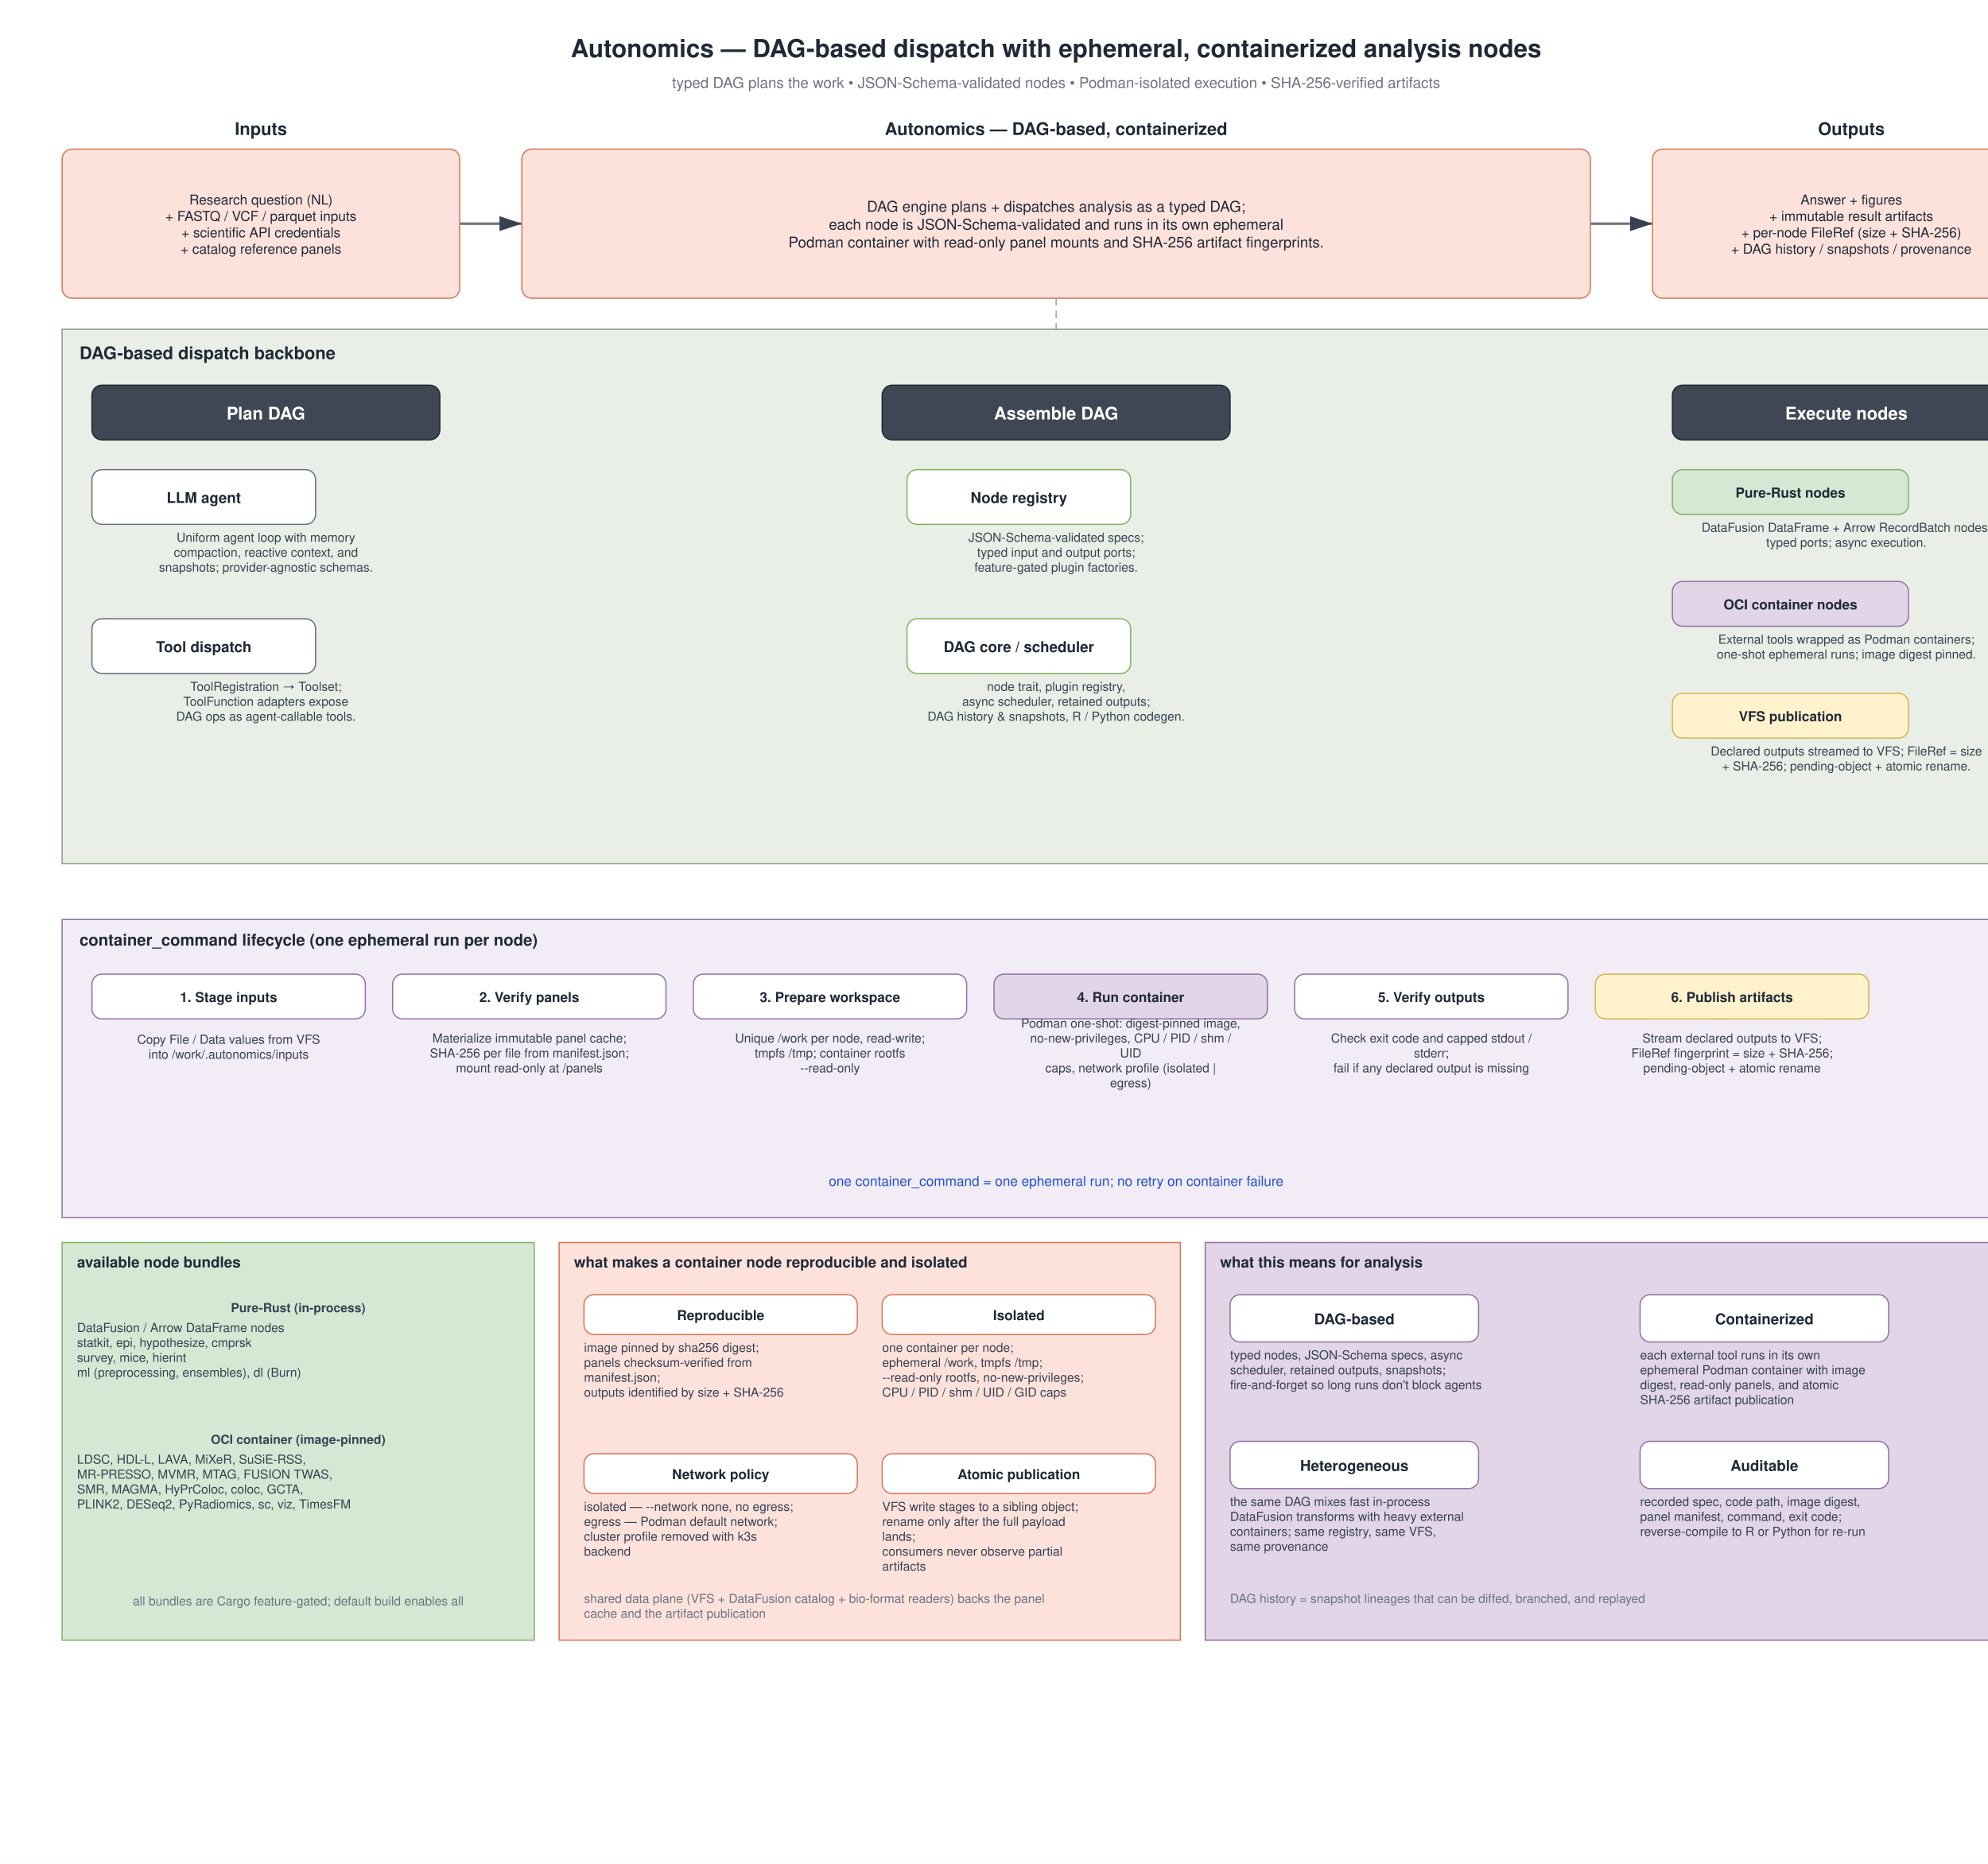
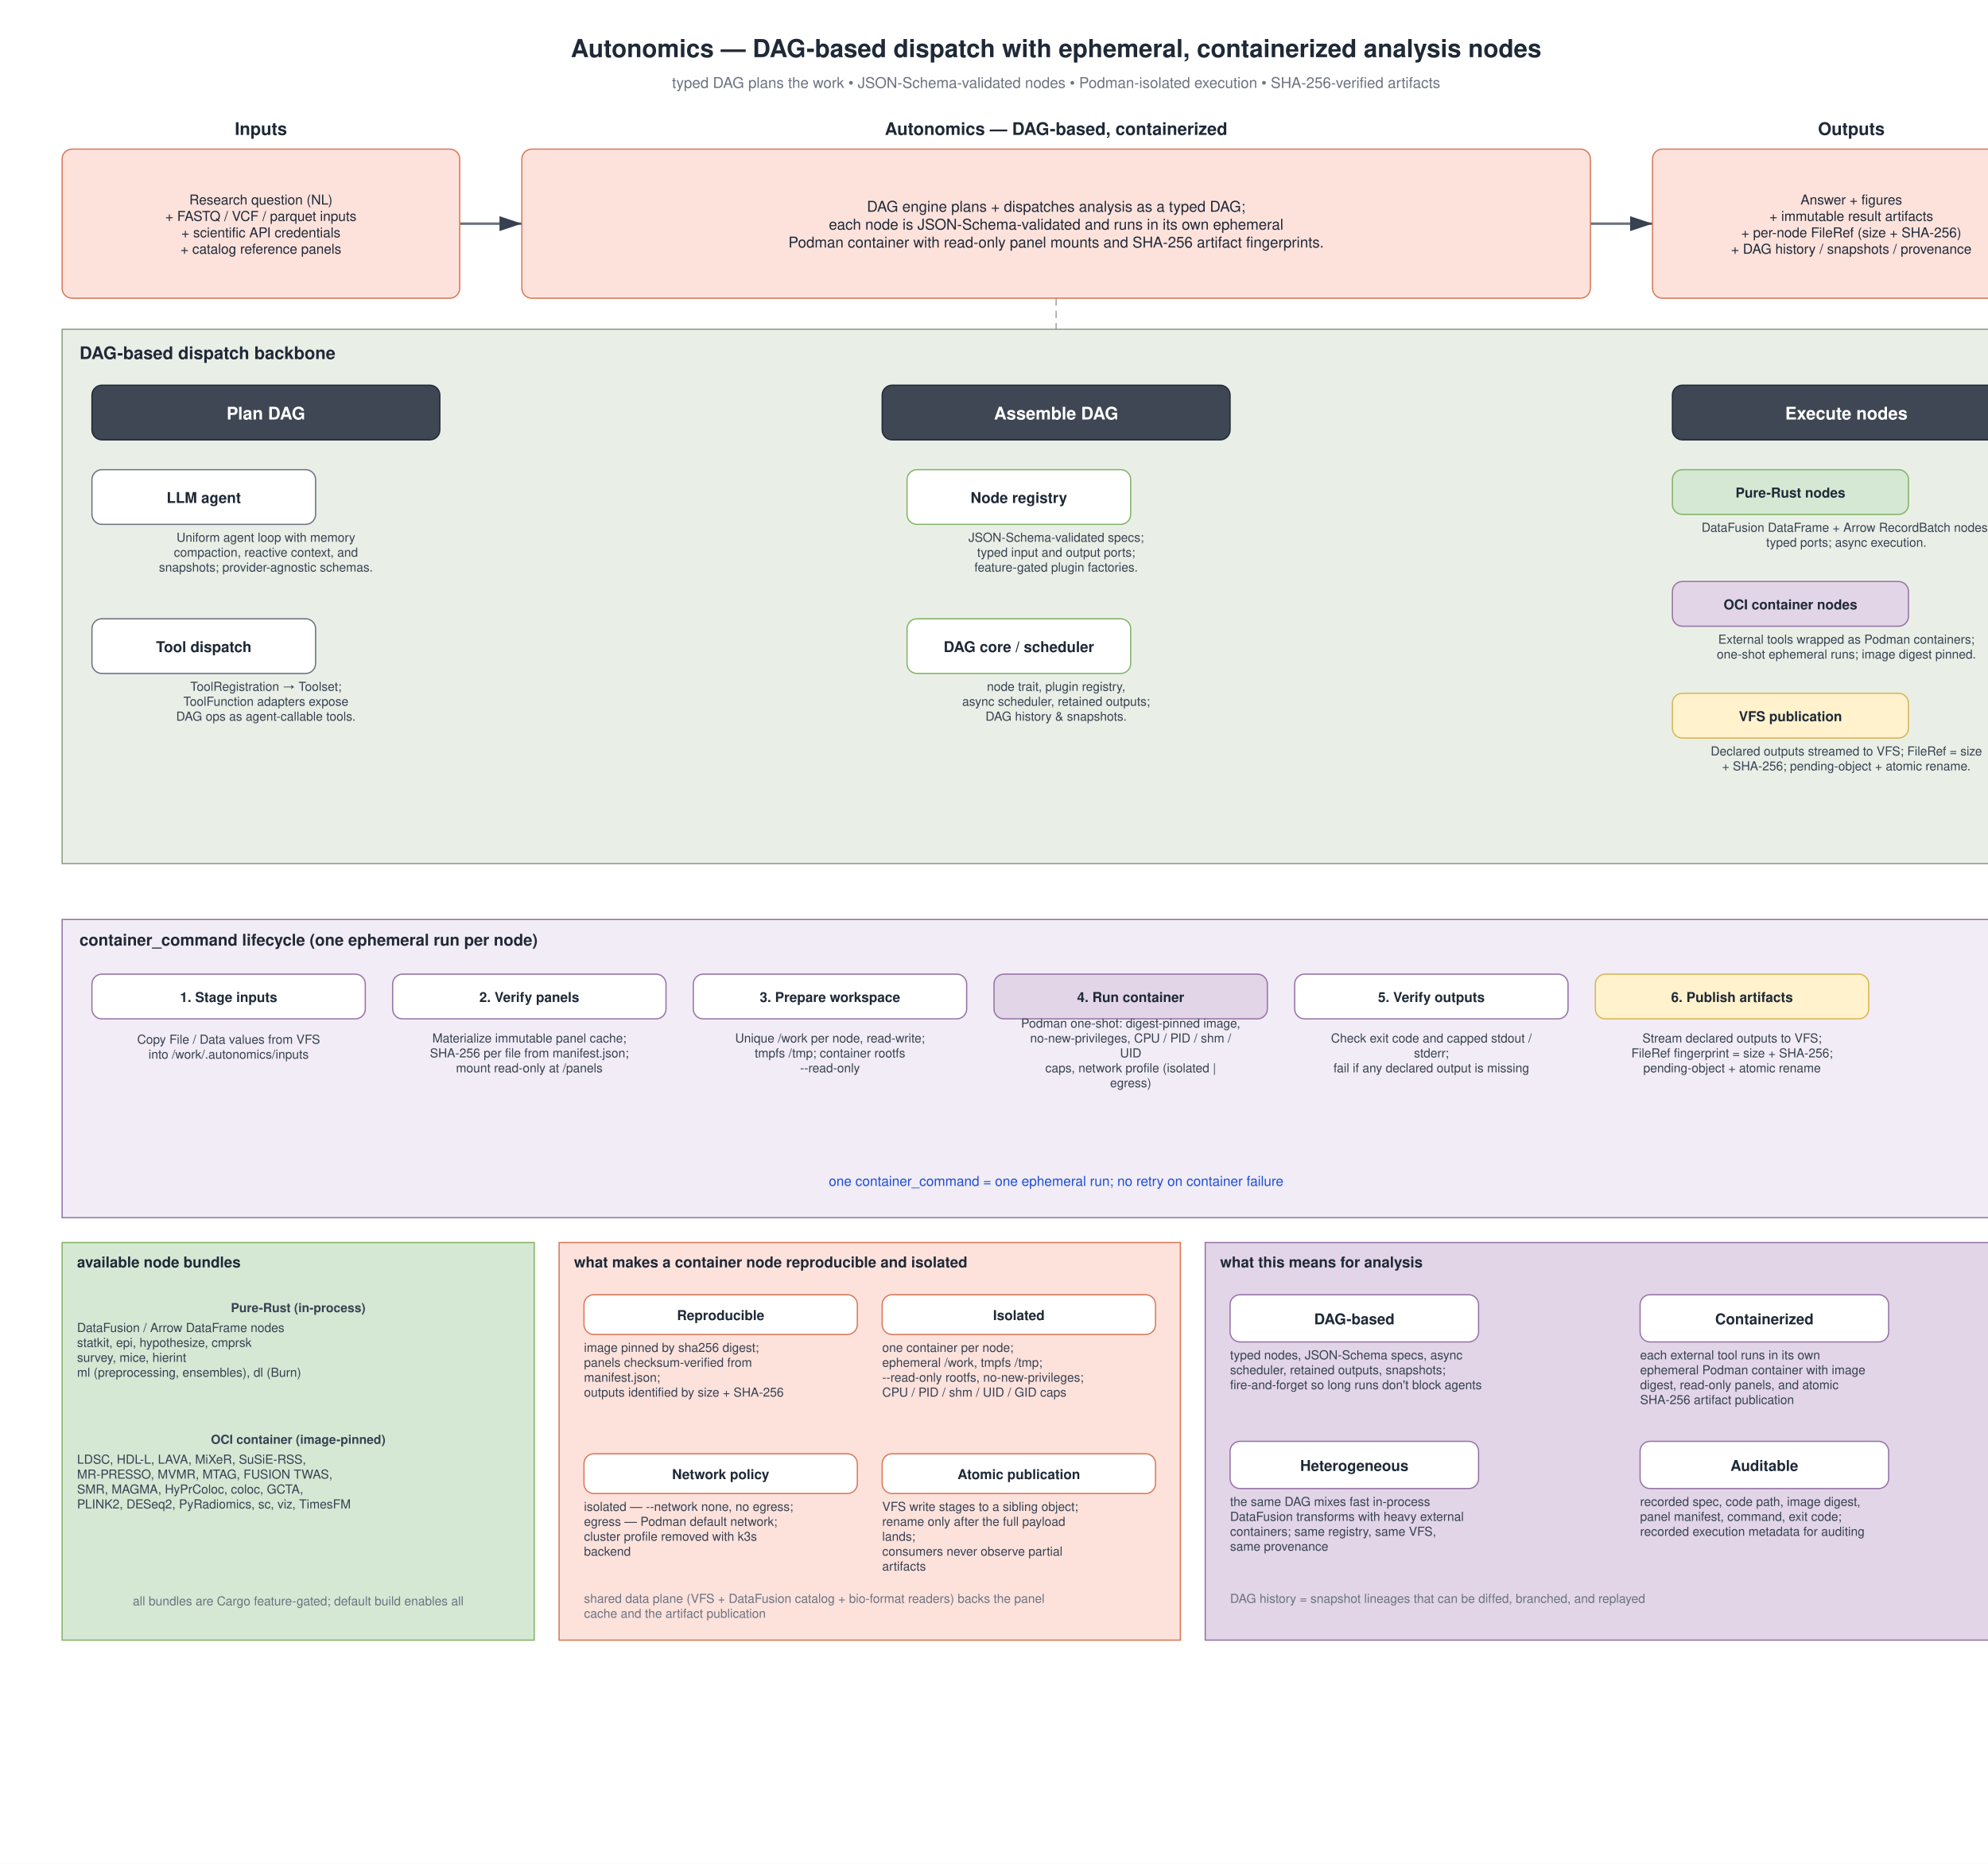
<svg xmlns="http://www.w3.org/2000/svg" viewBox="0 0 1600.0 1500.0" width="1600.0" height="1500.0">
  <defs>
    <marker id="arrow" markerWidth="10" markerHeight="10" refX="9" refY="3" orient="auto" markerUnits="strokeWidth">
      <path d="M0,0 L0,6 L9,3 z" fill="#374151" />
    </marker>
  </defs>
  <rect x="0" y="0" width="1600.0" height="1500.0" fill="#ffffff" />
  <path d="M 370.0 180.0 L 420.0 180.0" fill="none" stroke="#6b7280" stroke-width="2.0" marker-end="url(#arrow)" />
  <path d="M 1280.0 180.0 L 1330.0 180.0" fill="none" stroke="#6b7280" stroke-width="2.0" marker-end="url(#arrow)" />
  <path d="M 850.0 240.0 L 850.0 480.0" fill="none" stroke="#9ca3af" stroke-width="1.0" stroke-dasharray="6 4" />
  <path d="M 354.0 332.0 L 710.0 332.0" fill="none" stroke="#374151" stroke-width="2.0" marker-end="url(#arrow)" />
  <path d="M 990.0 332.0 L 1346.0 332.0" fill="none" stroke="#374151" stroke-width="2.0" marker-end="url(#arrow)" />
  <path d="M 254.0 400.0 L 730.0 400.0" fill="none" stroke="#6b7280" stroke-width="2.0" marker-end="url(#arrow)" />
  <path d="M 164.0 422.0 L 164.0 498.0" fill="none" stroke="#6b7280" stroke-width="2.0" marker-end="url(#arrow)" />
  <path d="M 910.0 400.0 L 1116.0 400.0 Q 1128.0 400.0 1128.0 388.0 L 1128.0 408.0 Q 1128.0 396.0 1140.0 396.0 L 1346.0 396.0" fill="none" stroke="#82b366" stroke-width="2.0" marker-end="url(#arrow)" />
  <path d="M 910.0 400.0 L 1116.0 400.0 Q 1128.0 400.0 1128.0 412.0 L 1128.0 474.0 Q 1128.0 486.0 1140.0 486.0 L 1346.0 486.0" fill="none" stroke="#82b366" stroke-width="2.0" marker-end="url(#arrow)" />
  <path d="M 910.0 400.0 L 1116.0 400.0 Q 1128.0 400.0 1128.0 412.0 L 1128.0 564.0 Q 1128.0 576.0 1140.0 576.0 L 1346.0 576.0" fill="none" stroke="#82b366" stroke-width="2.0" marker-end="url(#arrow)" />
  <path d="M 294.0 802.0 L 316.0 802.0" fill="none" stroke="#6b7280" stroke-width="2.0" marker-end="url(#arrow)" />
  <path d="M 536.0 802.0 L 558.0 802.0" fill="none" stroke="#6b7280" stroke-width="2.0" marker-end="url(#arrow)" />
  <path d="M 778.0 802.0 L 800.0 802.0" fill="none" stroke="#9673a6" stroke-width="2.0" marker-end="url(#arrow)" />
  <path d="M 1020.0 802.0 L 1042.0 802.0" fill="none" stroke="#6b7280" stroke-width="2.0" marker-end="url(#arrow)" />
  <path d="M 1262.0 802.0 L 1284.0 802.0" fill="none" stroke="#6b7280" stroke-width="2.0" marker-end="url(#arrow)" />
  <text x="850.0" y="46.0" fill="#1F2937" font-size="20.0" font-weight="bold" font-family="Helvetica, Arial, sans-serif" text-anchor="middle">Autonomics — DAG-based dispatch with ephemeral, containerized analysis nodes</text>
  <text x="850.0" y="70.8" fill="#6B7280" font-size="12.0" font-weight="italic" font-family="Helvetica, Arial, sans-serif" text-anchor="middle">typed DAG plans the work  •  JSON-Schema-validated nodes  •  Podman-isolated execution  •  SHA-256-verified artifacts</text>
  <text x="210.0" y="108.6" fill="#1F2937" font-size="14.0" font-weight="bold" font-family="Helvetica, Arial, sans-serif" text-anchor="middle">Inputs</text>
  <rect x="50.0" y="120.0" width="320.0" height="120.0" rx="8" ry="8" fill="#fde2dc" stroke="#d97757" stroke-width="1.0" />
  <text x="210.0" y="164.6" fill="#1F2937" font-size="11.0" font-weight="italic" font-family="Helvetica, Arial, sans-serif" text-anchor="middle">Research question (NL)</text>
  <text x="210.0" y="177.8" fill="#1F2937" font-size="11.0" font-weight="italic" font-family="Helvetica, Arial, sans-serif" text-anchor="middle">+ FASTQ / VCF / parquet inputs</text>
  <text x="210.0" y="191.0" fill="#1F2937" font-size="11.0" font-weight="italic" font-family="Helvetica, Arial, sans-serif" text-anchor="middle">+ scientific API credentials</text>
  <text x="210.0" y="204.2" fill="#1F2937" font-size="11.0" font-weight="italic" font-family="Helvetica, Arial, sans-serif" text-anchor="middle">+ catalog reference panels</text>
  <text x="850.0" y="108.6" fill="#1F2937" font-size="14.0" font-weight="bold" font-family="Helvetica, Arial, sans-serif" text-anchor="middle">Autonomics — DAG-based, containerized</text>
  <rect x="420.0" y="120.0" width="860.0" height="120.0" rx="8" ry="8" fill="#fde2dc" stroke="#d97757" stroke-width="1.0" />
  <text x="850.0" y="170.4" fill="#1F2937" font-size="12.0" font-weight="italic" font-family="Helvetica, Arial, sans-serif" text-anchor="middle">DAG engine plans + dispatches analysis as a typed DAG;</text>
  <text x="850.0" y="184.8" fill="#1F2937" font-size="12.0" font-weight="italic" font-family="Helvetica, Arial, sans-serif" text-anchor="middle">each node is JSON-Schema-validated and runs in its own ephemeral</text>
  <text x="850.0" y="199.2" fill="#1F2937" font-size="12.0" font-weight="italic" font-family="Helvetica, Arial, sans-serif" text-anchor="middle">Podman container with read-only panel mounts and SHA-256 artifact fingerprints.</text>
  <text x="1490.0" y="108.6" fill="#1F2937" font-size="14.0" font-weight="bold" font-family="Helvetica, Arial, sans-serif" text-anchor="middle">Outputs</text>
  <rect x="1330.0" y="120.0" width="320.0" height="120.0" rx="8" ry="8" fill="#fde2dc" stroke="#d97757" stroke-width="1.0" />
  <text x="1490.0" y="164.6" fill="#1F2937" font-size="11.0" font-weight="italic" font-family="Helvetica, Arial, sans-serif" text-anchor="middle">Answer + figures</text>
  <text x="1490.0" y="177.8" fill="#1F2937" font-size="11.0" font-weight="italic" font-family="Helvetica, Arial, sans-serif" text-anchor="middle">+ immutable result artifacts</text>
  <text x="1490.0" y="191.0" fill="#1F2937" font-size="11.0" font-weight="italic" font-family="Helvetica, Arial, sans-serif" text-anchor="middle">+ per-node FileRef (size + SHA-256)</text>
  <text x="1490.0" y="204.2" fill="#1F2937" font-size="11.0" font-weight="italic" font-family="Helvetica, Arial, sans-serif" text-anchor="middle">+ DAG history / snapshots / provenance</text>
  <rect x="50.0" y="265.0" width="1600.0" height="430.0" rx="0" ry="0" fill="#e9efe6" stroke="#8b9d83" stroke-width="1.0" />
  <text x="64.0" y="289.0" fill="#1F2937" font-size="14.0" font-weight="bold" font-family="Helvetica, Arial, sans-serif" text-anchor="start">DAG-based dispatch backbone</text>
  <rect x="74.0" y="310.0" width="280.0" height="44.0" rx="8" ry="8" fill="#3f4754" stroke="#1f2937" stroke-width="1.0" />
  <text x="214.0" y="337.6" fill="#ffffff" font-size="14.0" font-weight="bold" font-family="Helvetica, Arial, sans-serif" text-anchor="middle">Plan DAG</text>
  <rect x="710.0" y="310.0" width="280.0" height="44.0" rx="8" ry="8" fill="#3f4754" stroke="#1f2937" stroke-width="1.0" />
  <text x="850.0" y="337.6" fill="#ffffff" font-size="14.0" font-weight="bold" font-family="Helvetica, Arial, sans-serif" text-anchor="middle">Assemble DAG</text>
  <rect x="1346.0" y="310.0" width="280.0" height="44.0" rx="8" ry="8" fill="#3f4754" stroke="#1f2937" stroke-width="1.0" />
  <text x="1486.0" y="337.6" fill="#ffffff" font-size="14.0" font-weight="bold" font-family="Helvetica, Arial, sans-serif" text-anchor="middle">Execute nodes</text>
  <rect x="74.0" y="378.0" width="180.0" height="44.0" rx="8" ry="8" fill="#ffffff" stroke="#6b7280" stroke-width="1.0" />
  <text x="164.0" y="404.8" fill="#1F2937" font-size="12.0" font-weight="bold" font-family="Helvetica, Arial, sans-serif" text-anchor="middle">LLM agent</text>
  <text x="214.0" y="436.0" fill="#374151" font-size="10.0" font-weight="italic" font-family="Helvetica, Arial, sans-serif" text-anchor="middle">Uniform agent loop with memory</text>
  <text x="214.0" y="448.0" fill="#374151" font-size="10.0" font-weight="italic" font-family="Helvetica, Arial, sans-serif" text-anchor="middle">compaction, reactive context, and</text>
  <text x="214.0" y="460.0" fill="#374151" font-size="10.0" font-weight="italic" font-family="Helvetica, Arial, sans-serif" text-anchor="middle">snapshots; provider-agnostic schemas.</text>
  <rect x="74.0" y="498.0" width="180.0" height="44.0" rx="8" ry="8" fill="#ffffff" stroke="#6b7280" stroke-width="1.0" />
  <text x="164.0" y="524.8" fill="#1F2937" font-size="12.0" font-weight="bold" font-family="Helvetica, Arial, sans-serif" text-anchor="middle">Tool dispatch</text>
  <text x="214.0" y="556.0" fill="#374151" font-size="10.0" font-weight="italic" font-family="Helvetica, Arial, sans-serif" text-anchor="middle">ToolRegistration → Toolset;</text>
  <text x="214.0" y="568.0" fill="#374151" font-size="10.0" font-weight="italic" font-family="Helvetica, Arial, sans-serif" text-anchor="middle">ToolFunction adapters expose</text>
  <text x="214.0" y="580.0" fill="#374151" font-size="10.0" font-weight="italic" font-family="Helvetica, Arial, sans-serif" text-anchor="middle">DAG ops as agent-callable tools.</text>
  <rect x="730.0" y="378.0" width="180.0" height="44.0" rx="8" ry="8" fill="#ffffff" stroke="#82b366" stroke-width="1.0" />
  <text x="820.0" y="404.8" fill="#1F2937" font-size="12.0" font-weight="bold" font-family="Helvetica, Arial, sans-serif" text-anchor="middle">Node registry</text>
  <text x="850.0" y="436.0" fill="#374151" font-size="10.0" font-weight="italic" font-family="Helvetica, Arial, sans-serif" text-anchor="middle">JSON-Schema-validated specs;</text>
  <text x="850.0" y="448.0" fill="#374151" font-size="10.0" font-weight="italic" font-family="Helvetica, Arial, sans-serif" text-anchor="middle">typed input and output ports;</text>
  <text x="850.0" y="460.0" fill="#374151" font-size="10.0" font-weight="italic" font-family="Helvetica, Arial, sans-serif" text-anchor="middle">feature-gated plugin factories.</text>
  <rect x="730.0" y="498.0" width="180.0" height="44.0" rx="8" ry="8" fill="#ffffff" stroke="#82b366" stroke-width="1.0" />
  <text x="820.0" y="524.8" fill="#1F2937" font-size="12.0" font-weight="bold" font-family="Helvetica, Arial, sans-serif" text-anchor="middle">DAG core / scheduler</text>
  <text x="850.0" y="556.0" fill="#374151" font-size="10.0" font-weight="italic" font-family="Helvetica, Arial, sans-serif" text-anchor="middle">node trait, plugin registry,</text>
  <text x="850.0" y="568.0" fill="#374151" font-size="10.0" font-weight="italic" font-family="Helvetica, Arial, sans-serif" text-anchor="middle">async scheduler, retained outputs;</text>
-   <text x="850.0" y="580.0" fill="#374151" font-size="10.0" font-weight="italic" font-family="Helvetica, Arial, sans-serif" text-anchor="middle">DAG history &amp; snapshots, R / Python codegen.</text>
+   <text x="850.0" y="580.0" fill="#374151" font-size="10.0" font-weight="italic" font-family="Helvetica, Arial, sans-serif" text-anchor="middle">DAG history &amp; snapshots.</text>
  <rect x="1346.0" y="378.0" width="190.0" height="36.0" rx="8" ry="8" fill="#d5e8d4" stroke="#82b366" stroke-width="1.0" />
  <text x="1441.0" y="400.4" fill="#1F2937" font-size="11.0" font-weight="bold" font-family="Helvetica, Arial, sans-serif" text-anchor="middle">Pure-Rust nodes</text>
  <text x="1486.0" y="428.0" fill="#374151" font-size="10.0" font-weight="italic" font-family="Helvetica, Arial, sans-serif" text-anchor="middle">DataFusion DataFrame + Arrow RecordBatch nodes;</text>
  <text x="1486.0" y="440.0" fill="#374151" font-size="10.0" font-weight="italic" font-family="Helvetica, Arial, sans-serif" text-anchor="middle">typed ports; async execution.</text>
  <rect x="1346.0" y="468.0" width="190.0" height="36.0" rx="8" ry="8" fill="#e1d5e7" stroke="#9673a6" stroke-width="1.0" />
  <text x="1441.0" y="490.4" fill="#1F2937" font-size="11.0" font-weight="bold" font-family="Helvetica, Arial, sans-serif" text-anchor="middle">OCI container nodes</text>
  <text x="1486.0" y="518.0" fill="#374151" font-size="10.0" font-weight="italic" font-family="Helvetica, Arial, sans-serif" text-anchor="middle">External tools wrapped as Podman containers;</text>
  <text x="1486.0" y="530.0" fill="#374151" font-size="10.0" font-weight="italic" font-family="Helvetica, Arial, sans-serif" text-anchor="middle">one-shot ephemeral runs; image digest pinned.</text>
  <rect x="1346.0" y="558.0" width="190.0" height="36.0" rx="8" ry="8" fill="#fff2cc" stroke="#d6b656" stroke-width="1.0" />
  <text x="1441.0" y="580.4" fill="#1F2937" font-size="11.0" font-weight="bold" font-family="Helvetica, Arial, sans-serif" text-anchor="middle">VFS publication</text>
  <text x="1486.0" y="608.0" fill="#374151" font-size="10.0" font-weight="italic" font-family="Helvetica, Arial, sans-serif" text-anchor="middle">Declared outputs streamed to VFS; FileRef = size</text>
  <text x="1486.0" y="620.0" fill="#374151" font-size="10.0" font-weight="italic" font-family="Helvetica, Arial, sans-serif" text-anchor="middle">+ SHA-256; pending-object + atomic rename.</text>
  <rect x="50.0" y="740.0" width="1600.0" height="240.0" rx="0" ry="0" fill="#f1ecf5" stroke="#9673a6" stroke-width="1.0" />
  <text x="64.0" y="761.0" fill="#1F2937" font-size="13.0" font-weight="bold" font-family="Helvetica, Arial, sans-serif" text-anchor="start">container_command lifecycle (one ephemeral run per node)</text>
  <rect x="74.0" y="784.0" width="220.0" height="36.0" rx="8" ry="8" fill="#ffffff" stroke="#9673a6" stroke-width="1.0" />
  <text x="184.0" y="806.4" fill="#1F2937" font-size="11.0" font-weight="bold" font-family="Helvetica, Arial, sans-serif" text-anchor="middle">1. Stage inputs</text>
  <text x="184.0" y="840.0" fill="#374151" font-size="10.0" font-weight="italic" font-family="Helvetica, Arial, sans-serif" text-anchor="middle">Copy File / Data values from VFS</text>
  <text x="184.0" y="852.0" fill="#374151" font-size="10.0" font-weight="italic" font-family="Helvetica, Arial, sans-serif" text-anchor="middle">into /work/.autonomics/inputs</text>
  <rect x="316.0" y="784.0" width="220.0" height="36.0" rx="8" ry="8" fill="#ffffff" stroke="#9673a6" stroke-width="1.0" />
  <text x="426.0" y="806.4" fill="#1F2937" font-size="11.0" font-weight="bold" font-family="Helvetica, Arial, sans-serif" text-anchor="middle">2. Verify panels</text>
  <text x="426.0" y="839.0" fill="#374151" font-size="10.0" font-weight="italic" font-family="Helvetica, Arial, sans-serif" text-anchor="middle">Materialize immutable panel cache;</text>
  <text x="426.0" y="851.0" fill="#374151" font-size="10.0" font-weight="italic" font-family="Helvetica, Arial, sans-serif" text-anchor="middle">SHA-256 per file from manifest.json;</text>
  <text x="426.0" y="863.0" fill="#374151" font-size="10.0" font-weight="italic" font-family="Helvetica, Arial, sans-serif" text-anchor="middle">mount read-only at /panels</text>
  <rect x="558.0" y="784.0" width="220.0" height="36.0" rx="8" ry="8" fill="#ffffff" stroke="#9673a6" stroke-width="1.0" />
  <text x="668.0" y="806.4" fill="#1F2937" font-size="11.0" font-weight="bold" font-family="Helvetica, Arial, sans-serif" text-anchor="middle">3. Prepare workspace</text>
  <text x="668.0" y="839.0" fill="#374151" font-size="10.0" font-weight="italic" font-family="Helvetica, Arial, sans-serif" text-anchor="middle">Unique /work per node, read-write;</text>
  <text x="668.0" y="851.0" fill="#374151" font-size="10.0" font-weight="italic" font-family="Helvetica, Arial, sans-serif" text-anchor="middle">tmpfs /tmp; container rootfs</text>
  <text x="668.0" y="863.0" fill="#374151" font-size="10.0" font-weight="italic" font-family="Helvetica, Arial, sans-serif" text-anchor="middle">--read-only</text>
  <rect x="800.0" y="784.0" width="220.0" height="36.0" rx="8" ry="8" fill="#e1d5e7" stroke="#9673a6" stroke-width="1.0" />
  <text x="910.0" y="806.4" fill="#1F2937" font-size="11.0" font-weight="bold" font-family="Helvetica, Arial, sans-serif" text-anchor="middle">4. Run container</text>
  <text x="910.0" y="827.0" fill="#374151" font-size="10.0" font-weight="italic" font-family="Helvetica, Arial, sans-serif" text-anchor="middle">Podman one-shot: digest-pinned image,</text>
  <text x="910.0" y="839.0" fill="#374151" font-size="10.0" font-weight="italic" font-family="Helvetica, Arial, sans-serif" text-anchor="middle">no-new-privileges, CPU / PID / shm /</text>
  <text x="910.0" y="851.0" fill="#374151" font-size="10.0" font-weight="italic" font-family="Helvetica, Arial, sans-serif" text-anchor="middle">UID</text>
  <text x="910.0" y="863.0" fill="#374151" font-size="10.0" font-weight="italic" font-family="Helvetica, Arial, sans-serif" text-anchor="middle">caps, network profile (isolated |</text>
  <text x="910.0" y="875.0" fill="#374151" font-size="10.0" font-weight="italic" font-family="Helvetica, Arial, sans-serif" text-anchor="middle">egress)</text>
  <rect x="1042.0" y="784.0" width="220.0" height="36.0" rx="8" ry="8" fill="#ffffff" stroke="#9673a6" stroke-width="1.0" />
  <text x="1152.0" y="806.4" fill="#1F2937" font-size="11.0" font-weight="bold" font-family="Helvetica, Arial, sans-serif" text-anchor="middle">5. Verify outputs</text>
  <text x="1152.0" y="839.0" fill="#374151" font-size="10.0" font-weight="italic" font-family="Helvetica, Arial, sans-serif" text-anchor="middle">Check exit code and capped stdout /</text>
  <text x="1152.0" y="851.0" fill="#374151" font-size="10.0" font-weight="italic" font-family="Helvetica, Arial, sans-serif" text-anchor="middle">stderr;</text>
  <text x="1152.0" y="863.0" fill="#374151" font-size="10.0" font-weight="italic" font-family="Helvetica, Arial, sans-serif" text-anchor="middle">fail if any declared output is missing</text>
  <rect x="1284.0" y="784.0" width="220.0" height="36.0" rx="8" ry="8" fill="#fff2cc" stroke="#d6b656" stroke-width="1.0" />
  <text x="1394.0" y="806.4" fill="#1F2937" font-size="11.0" font-weight="bold" font-family="Helvetica, Arial, sans-serif" text-anchor="middle">6. Publish artifacts</text>
  <text x="1394.0" y="839.0" fill="#374151" font-size="10.0" font-weight="italic" font-family="Helvetica, Arial, sans-serif" text-anchor="middle">Stream declared outputs to VFS;</text>
  <text x="1394.0" y="851.0" fill="#374151" font-size="10.0" font-weight="italic" font-family="Helvetica, Arial, sans-serif" text-anchor="middle">FileRef fingerprint = size + SHA-256;</text>
  <text x="1394.0" y="863.0" fill="#374151" font-size="10.0" font-weight="italic" font-family="Helvetica, Arial, sans-serif" text-anchor="middle">pending-object + atomic rename</text>
  <text x="850.0" y="954.4" fill="#1d4ed8" font-size="11.0" font-weight="italic" font-family="Helvetica, Arial, sans-serif" text-anchor="middle">one container_command = one ephemeral run; no retry on container failure</text>
  <rect x="50.0" y="1000.0" width="380.0" height="320.0" rx="0" ry="0" fill="#d5e8d4" stroke="#82b366" stroke-width="1.0" />
  <text x="62.0" y="1020.0" fill="#1F2937" font-size="12.0" font-weight="bold" font-family="Helvetica, Arial, sans-serif" text-anchor="start">available node bundles</text>
  <rect x="62.0" y="1042.0" width="356.0" height="20.0" rx="0" ry="0" fill="none" stroke="none" stroke-width="1.0" />
  <text x="240.0" y="1056.0" fill="#374151" font-size="10.0" font-weight="bold" font-family="Helvetica, Arial, sans-serif" text-anchor="middle">Pure-Rust (in-process)</text>
  <text x="62.0" y="1072.0" fill="#374151" font-size="10.0" font-weight="italic" font-family="Helvetica, Arial, sans-serif" text-anchor="start">DataFusion / Arrow DataFrame nodes</text>
  <text x="62.0" y="1084.0" fill="#374151" font-size="10.0" font-weight="italic" font-family="Helvetica, Arial, sans-serif" text-anchor="start">statkit, epi, hypothesize, cmprsk</text>
  <text x="62.0" y="1096.0" fill="#374151" font-size="10.0" font-weight="italic" font-family="Helvetica, Arial, sans-serif" text-anchor="start">survey, mice, hierint</text>
  <text x="62.0" y="1108.0" fill="#374151" font-size="10.0" font-weight="italic" font-family="Helvetica, Arial, sans-serif" text-anchor="start">ml (preprocessing, ensembles), dl (Burn)</text>
  <rect x="62.0" y="1148.0" width="356.0" height="20.0" rx="0" ry="0" fill="none" stroke="none" stroke-width="1.0" />
  <text x="240.0" y="1162.0" fill="#374151" font-size="10.0" font-weight="bold" font-family="Helvetica, Arial, sans-serif" text-anchor="middle">OCI container (image-pinned)</text>
  <text x="62.0" y="1178.0" fill="#374151" font-size="10.0" font-weight="italic" font-family="Helvetica, Arial, sans-serif" text-anchor="start">LDSC, HDL-L, LAVA, MiXeR, SuSiE-RSS,</text>
  <text x="62.0" y="1190.0" fill="#374151" font-size="10.0" font-weight="italic" font-family="Helvetica, Arial, sans-serif" text-anchor="start">MR-PRESSO, MVMR, MTAG, FUSION TWAS,</text>
  <text x="62.0" y="1202.0" fill="#374151" font-size="10.0" font-weight="italic" font-family="Helvetica, Arial, sans-serif" text-anchor="start">SMR, MAGMA, HyPrColoc, coloc, GCTA,</text>
  <text x="62.0" y="1214.0" fill="#374151" font-size="10.0" font-weight="italic" font-family="Helvetica, Arial, sans-serif" text-anchor="start">PLINK2, DESeq2, PyRadiomics, sc, viz, TimesFM</text>
  <text x="240.0" y="1292.0" fill="#6b7280" font-size="10.0" font-weight="italic" font-family="Helvetica, Arial, sans-serif" text-anchor="middle">all bundles are Cargo feature-gated; default build enables all</text>
  <rect x="450.0" y="1000.0" width="500.0" height="320.0" rx="0" ry="0" fill="#fde2dc" stroke="#d97757" stroke-width="1.0" />
  <text x="462.0" y="1020.0" fill="#1F2937" font-size="12.0" font-weight="bold" font-family="Helvetica, Arial, sans-serif" text-anchor="start">what makes a container node reproducible and isolated</text>
  <rect x="470.0" y="1042.0" width="220.0" height="32.0" rx="8" ry="8" fill="#ffffff" stroke="#d97757" stroke-width="1.0" />
  <text x="580.0" y="1062.4" fill="#1F2937" font-size="11.0" font-weight="bold" font-family="Helvetica, Arial, sans-serif" text-anchor="middle">Reproducible</text>
  <text x="470.0" y="1088.0" fill="#374151" font-size="10.0" font-weight="italic" font-family="Helvetica, Arial, sans-serif" text-anchor="start">image pinned by sha256 digest;</text>
  <text x="470.0" y="1100.0" fill="#374151" font-size="10.0" font-weight="italic" font-family="Helvetica, Arial, sans-serif" text-anchor="start">panels checksum-verified from</text>
  <text x="470.0" y="1112.0" fill="#374151" font-size="10.0" font-weight="italic" font-family="Helvetica, Arial, sans-serif" text-anchor="start">manifest.json;</text>
  <text x="470.0" y="1124.0" fill="#374151" font-size="10.0" font-weight="italic" font-family="Helvetica, Arial, sans-serif" text-anchor="start">outputs identified by size + SHA-256</text>
  <rect x="710.0" y="1042.0" width="220.0" height="32.0" rx="8" ry="8" fill="#ffffff" stroke="#d97757" stroke-width="1.0" />
  <text x="820.0" y="1062.4" fill="#1F2937" font-size="11.0" font-weight="bold" font-family="Helvetica, Arial, sans-serif" text-anchor="middle">Isolated</text>
  <text x="710.0" y="1088.0" fill="#374151" font-size="10.0" font-weight="italic" font-family="Helvetica, Arial, sans-serif" text-anchor="start">one container per node;</text>
  <text x="710.0" y="1100.0" fill="#374151" font-size="10.0" font-weight="italic" font-family="Helvetica, Arial, sans-serif" text-anchor="start">ephemeral /work, tmpfs /tmp;</text>
  <text x="710.0" y="1112.0" fill="#374151" font-size="10.0" font-weight="italic" font-family="Helvetica, Arial, sans-serif" text-anchor="start">--read-only rootfs, no-new-privileges;</text>
  <text x="710.0" y="1124.0" fill="#374151" font-size="10.0" font-weight="italic" font-family="Helvetica, Arial, sans-serif" text-anchor="start">CPU / PID / shm / UID / GID caps</text>
  <rect x="470.0" y="1170.0" width="220.0" height="32.0" rx="8" ry="8" fill="#ffffff" stroke="#d97757" stroke-width="1.0" />
  <text x="580.0" y="1190.4" fill="#1F2937" font-size="11.0" font-weight="bold" font-family="Helvetica, Arial, sans-serif" text-anchor="middle">Network policy</text>
  <text x="470.0" y="1216.0" fill="#374151" font-size="10.0" font-weight="italic" font-family="Helvetica, Arial, sans-serif" text-anchor="start">isolated — --network none, no egress;</text>
  <text x="470.0" y="1228.0" fill="#374151" font-size="10.0" font-weight="italic" font-family="Helvetica, Arial, sans-serif" text-anchor="start">egress — Podman default network;</text>
  <text x="470.0" y="1240.0" fill="#374151" font-size="10.0" font-weight="italic" font-family="Helvetica, Arial, sans-serif" text-anchor="start">cluster profile removed with k3s</text>
  <text x="470.0" y="1252.0" fill="#374151" font-size="10.0" font-weight="italic" font-family="Helvetica, Arial, sans-serif" text-anchor="start">backend</text>
  <rect x="710.0" y="1170.0" width="220.0" height="32.0" rx="8" ry="8" fill="#ffffff" stroke="#d97757" stroke-width="1.0" />
  <text x="820.0" y="1190.4" fill="#1F2937" font-size="11.0" font-weight="bold" font-family="Helvetica, Arial, sans-serif" text-anchor="middle">Atomic publication</text>
  <text x="710.0" y="1216.0" fill="#374151" font-size="10.0" font-weight="italic" font-family="Helvetica, Arial, sans-serif" text-anchor="start">VFS write stages to a sibling object;</text>
  <text x="710.0" y="1228.0" fill="#374151" font-size="10.0" font-weight="italic" font-family="Helvetica, Arial, sans-serif" text-anchor="start">rename only after the full payload</text>
  <text x="710.0" y="1240.0" fill="#374151" font-size="10.0" font-weight="italic" font-family="Helvetica, Arial, sans-serif" text-anchor="start">lands;</text>
  <text x="710.0" y="1252.0" fill="#374151" font-size="10.0" font-weight="italic" font-family="Helvetica, Arial, sans-serif" text-anchor="start">consumers never observe partial</text>
  <text x="710.0" y="1264.0" fill="#374151" font-size="10.0" font-weight="italic" font-family="Helvetica, Arial, sans-serif" text-anchor="start">artifacts</text>
  <text x="470.0" y="1290.0" fill="#6b7280" font-size="10.0" font-weight="italic" font-family="Helvetica, Arial, sans-serif" text-anchor="start">shared data plane (VFS + DataFusion catalog + bio-format readers) backs the panel</text>
  <text x="470.0" y="1302.0" fill="#6b7280" font-size="10.0" font-weight="italic" font-family="Helvetica, Arial, sans-serif" text-anchor="start">cache and the artifact publication</text>
  <rect x="970.0" y="1000.0" width="680.0" height="320.0" rx="0" ry="0" fill="#e1d5e7" stroke="#9673a6" stroke-width="1.0" />
  <text x="982.0" y="1020.0" fill="#1F2937" font-size="12.0" font-weight="bold" font-family="Helvetica, Arial, sans-serif" text-anchor="start">what this means for analysis</text>
  <rect x="990.0" y="1042.0" width="200.0" height="38.0" rx="8" ry="8" fill="#ffffff" stroke="#9673a6" stroke-width="1.0" />
  <text x="1090.0" y="1065.8" fill="#1F2937" font-size="12.0" font-weight="bold" font-family="Helvetica, Arial, sans-serif" text-anchor="middle">DAG-based</text>
  <text x="990.0" y="1094.0" fill="#374151" font-size="10.0" font-weight="italic" font-family="Helvetica, Arial, sans-serif" text-anchor="start">typed nodes, JSON-Schema specs, async</text>
  <text x="990.0" y="1106.0" fill="#374151" font-size="10.0" font-weight="italic" font-family="Helvetica, Arial, sans-serif" text-anchor="start">scheduler, retained outputs, snapshots;</text>
  <text x="990.0" y="1118.0" fill="#374151" font-size="10.0" font-weight="italic" font-family="Helvetica, Arial, sans-serif" text-anchor="start">fire-and-forget so long runs don't block agents</text>
  <rect x="1320.0" y="1042.0" width="200.0" height="38.0" rx="8" ry="8" fill="#ffffff" stroke="#9673a6" stroke-width="1.0" />
  <text x="1420.0" y="1065.8" fill="#1F2937" font-size="12.0" font-weight="bold" font-family="Helvetica, Arial, sans-serif" text-anchor="middle">Containerized</text>
  <text x="1320.0" y="1094.0" fill="#374151" font-size="10.0" font-weight="italic" font-family="Helvetica, Arial, sans-serif" text-anchor="start">each external tool runs in its own</text>
  <text x="1320.0" y="1106.0" fill="#374151" font-size="10.0" font-weight="italic" font-family="Helvetica, Arial, sans-serif" text-anchor="start">ephemeral Podman container with image</text>
  <text x="1320.0" y="1118.0" fill="#374151" font-size="10.0" font-weight="italic" font-family="Helvetica, Arial, sans-serif" text-anchor="start">digest, read-only panels, and atomic</text>
  <text x="1320.0" y="1130.0" fill="#374151" font-size="10.0" font-weight="italic" font-family="Helvetica, Arial, sans-serif" text-anchor="start">SHA-256 artifact publication</text>
  <rect x="990.0" y="1160.0" width="200.0" height="38.0" rx="8" ry="8" fill="#ffffff" stroke="#9673a6" stroke-width="1.0" />
  <text x="1090.0" y="1183.8" fill="#1F2937" font-size="12.0" font-weight="bold" font-family="Helvetica, Arial, sans-serif" text-anchor="middle">Heterogeneous</text>
  <text x="990.0" y="1212.0" fill="#374151" font-size="10.0" font-weight="italic" font-family="Helvetica, Arial, sans-serif" text-anchor="start">the same DAG mixes fast in-process</text>
  <text x="990.0" y="1224.0" fill="#374151" font-size="10.0" font-weight="italic" font-family="Helvetica, Arial, sans-serif" text-anchor="start">DataFusion transforms with heavy external</text>
  <text x="990.0" y="1236.0" fill="#374151" font-size="10.0" font-weight="italic" font-family="Helvetica, Arial, sans-serif" text-anchor="start">containers; same registry, same VFS,</text>
  <text x="990.0" y="1248.0" fill="#374151" font-size="10.0" font-weight="italic" font-family="Helvetica, Arial, sans-serif" text-anchor="start">same provenance</text>
  <rect x="1320.0" y="1160.0" width="200.0" height="38.0" rx="8" ry="8" fill="#ffffff" stroke="#9673a6" stroke-width="1.0" />
  <text x="1420.0" y="1183.8" fill="#1F2937" font-size="12.0" font-weight="bold" font-family="Helvetica, Arial, sans-serif" text-anchor="middle">Auditable</text>
  <text x="1320.0" y="1212.0" fill="#374151" font-size="10.0" font-weight="italic" font-family="Helvetica, Arial, sans-serif" text-anchor="start">recorded spec, code path, image digest,</text>
  <text x="1320.0" y="1224.0" fill="#374151" font-size="10.0" font-weight="italic" font-family="Helvetica, Arial, sans-serif" text-anchor="start">panel manifest, command, exit code;</text>
-   <text x="1320.0" y="1236.0" fill="#374151" font-size="10.0" font-weight="italic" font-family="Helvetica, Arial, sans-serif" text-anchor="start">reverse-compile to R or Python for re-run</text>
+   <text x="1320.0" y="1236.0" fill="#374151" font-size="10.0" font-weight="italic" font-family="Helvetica, Arial, sans-serif" text-anchor="start">recorded execution metadata for auditing</text>
  <text x="990.0" y="1290.0" fill="#6b7280" font-size="10.0" font-weight="italic" font-family="Helvetica, Arial, sans-serif" text-anchor="start">DAG history = snapshot lineages that can be diffed, branched, and replayed</text>
</svg>
